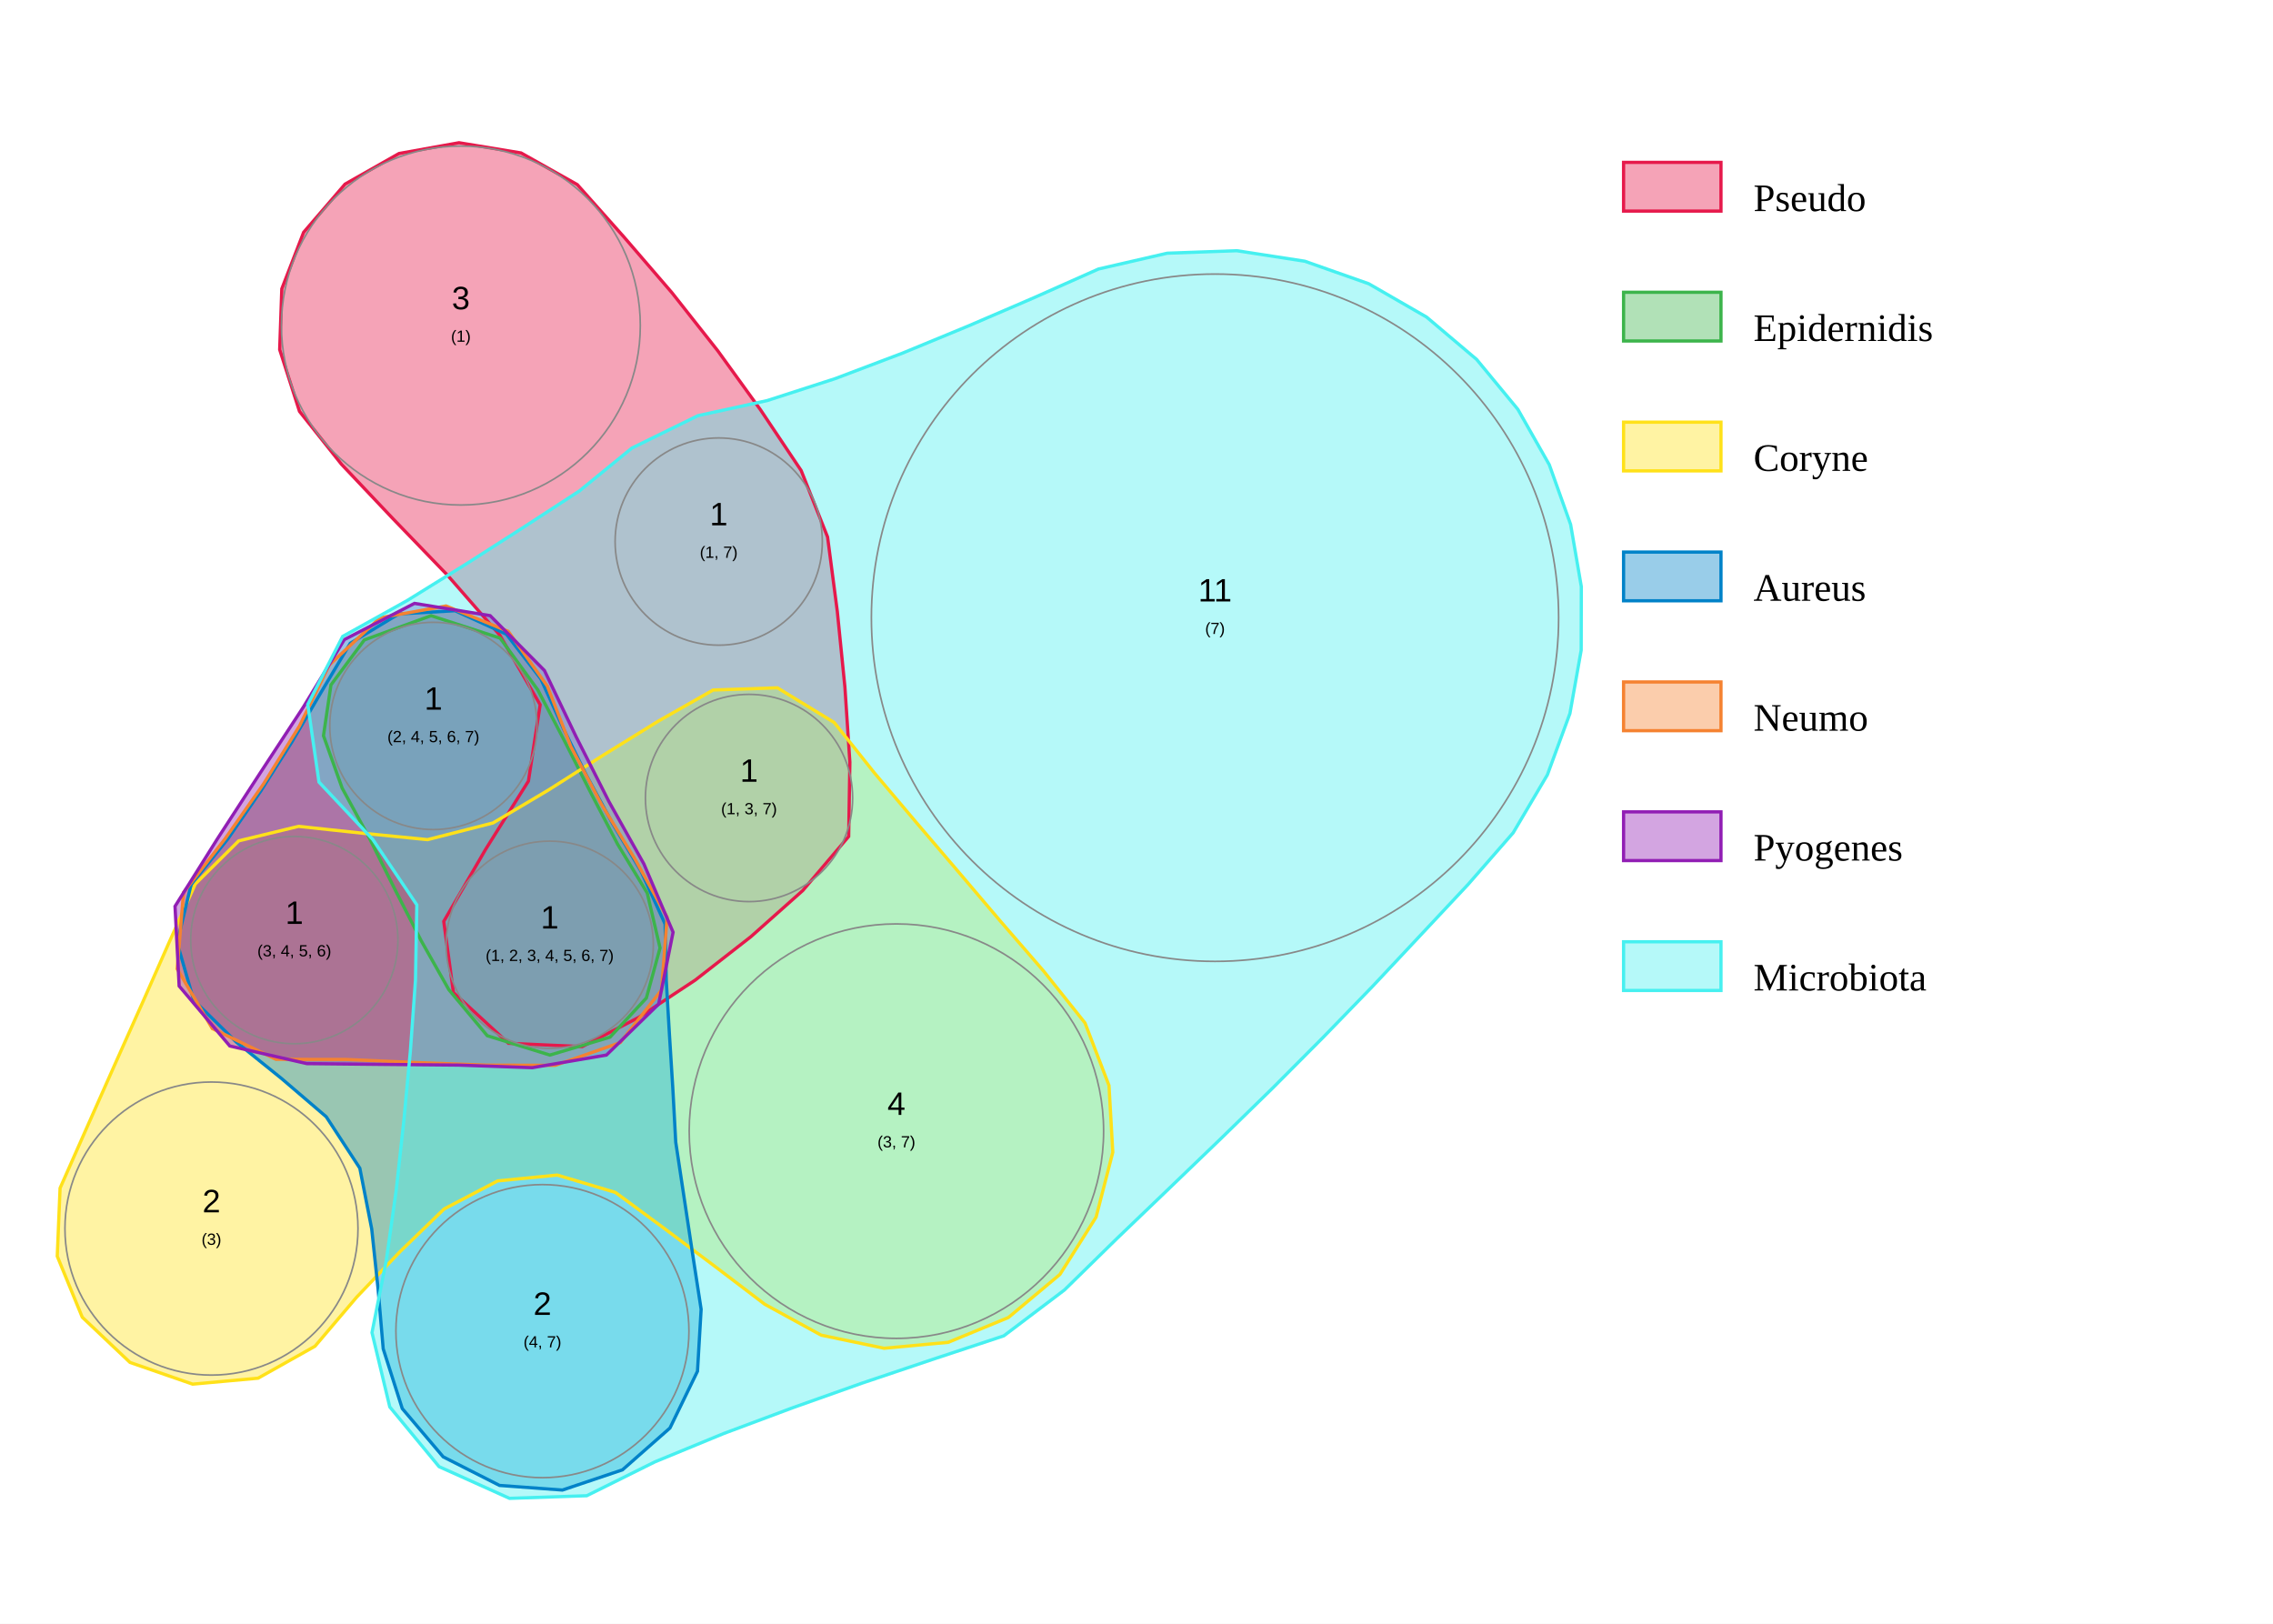
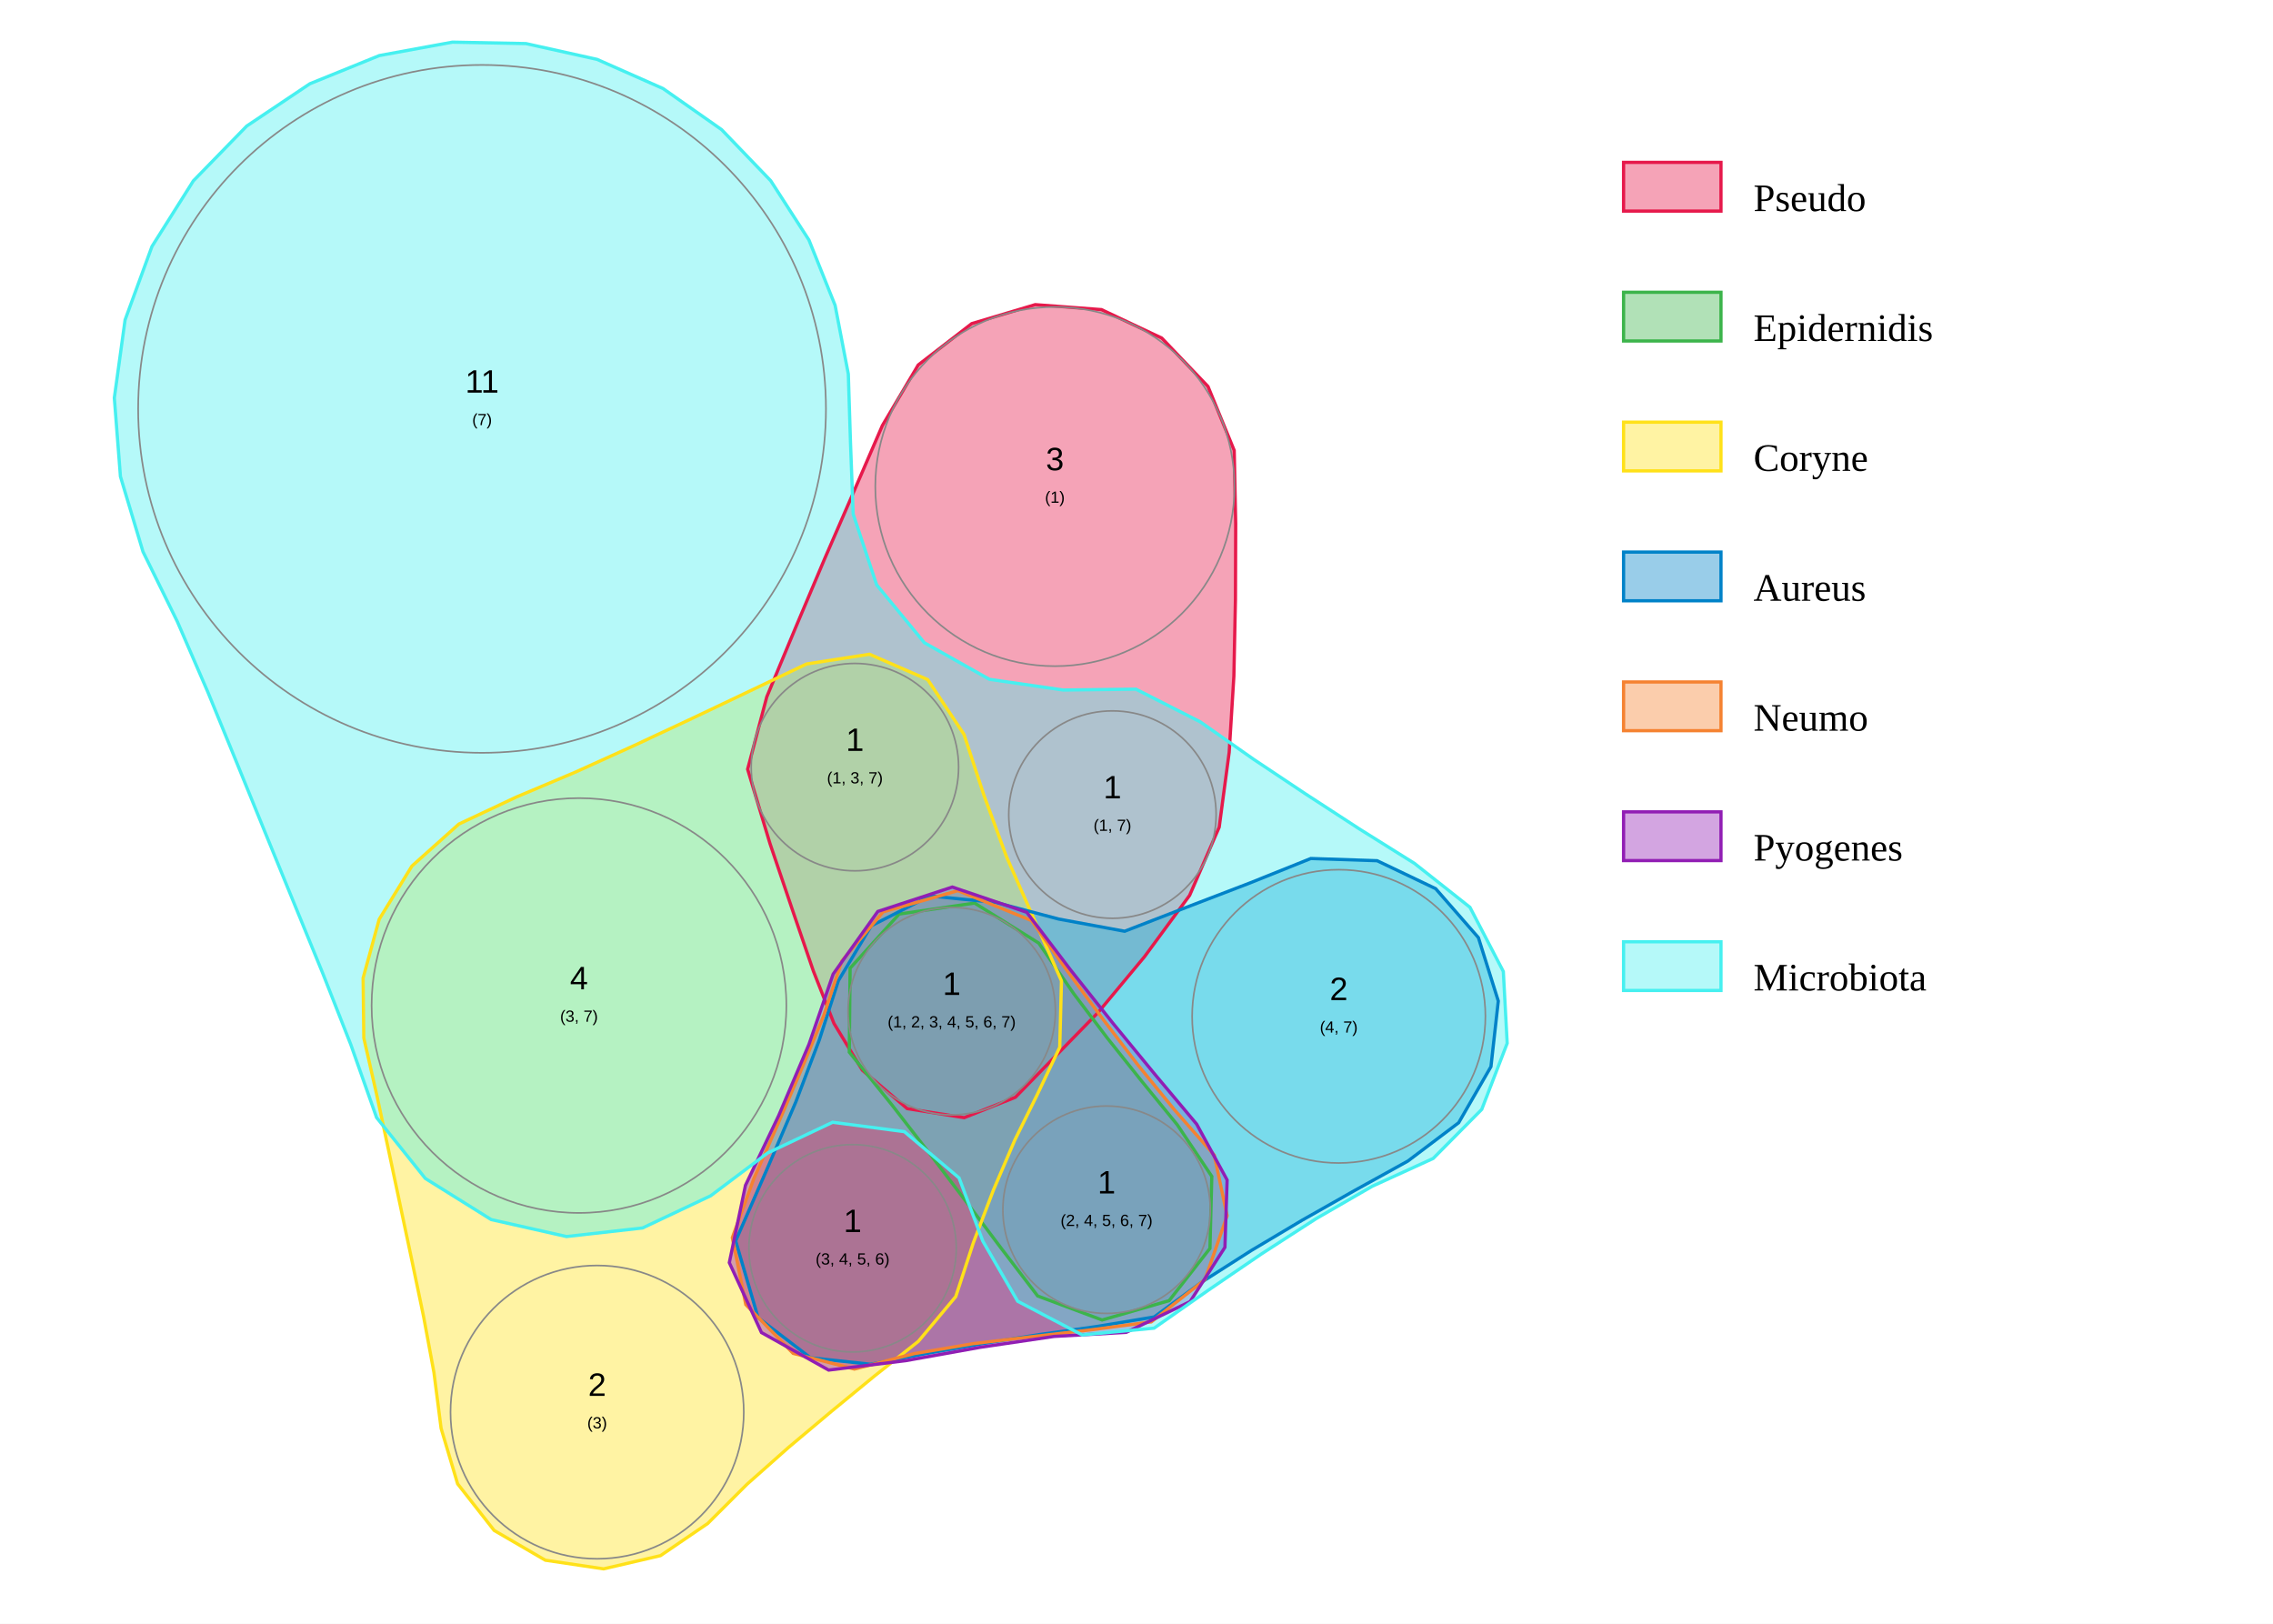
<svg xmlns="http://www.w3.org/2000/svg" xmlns:xlink="http://www.w3.org/1999/xlink" viewBox="0 0 700 500">
  <defs>
    <style type="text/css">
  .borderLine {
	   stroke: none;
	   fill-opacity: 0.4;
  }
  .outLine {
	   stroke-width: 1;
	   fill: none;
  }
  .circle {
	   stroke: #888888;
	   stroke-width: 0.5;
	   fill: none;
    pointer-events: all;
  }
  .spcircle {
	   stroke: #FF2222;
	   stroke-width: 1;
	   fill: none;
    pointer-events: all;
  }
  .tLabel {
	   font-family: Arial;
    pointer-events: none;
	   font-size: 14px;
	   text-anchor: middle;
	   alignment-baseline: central;
  }
  .nLabel {
	   font-family: Arial;
    pointer-events: none;
	   font-size: 10px;
	   text-anchor: middle;
	   alignment-baseline: central;
  }
  .belong {
	   font-family: Arial;
    pointer-events: none;
	   font-size: 5px;
	   text-anchor: middle;
	   alignment-baseline: central;
  }
  .p0{
    stroke: none;
    fill: #e6194b;
  }
  .q0{
    fill: none;
    stroke: #e6194b;
  }
  .p1{
    stroke: none;
    fill: #3cb44b;
  }
  .q1{
    fill: none;
    stroke: #3cb44b;
  }
  .p2{
    stroke: none;
    fill: #ffe119;
  }
  .q2{
    fill: none;
    stroke: #ffe119;
  }
  .p3{
    stroke: none;
    fill: #0082c8;
  }
  .q3{
    fill: none;
    stroke: #0082c8;
  }
  .p4{
    stroke: none;
    fill: #f58231;
  }
  .q4{
    fill: none;
    stroke: #f58231;
  }
  .p5{
    stroke: none;
    fill: #911eb4;
  }
  .q5{
    fill: none;
    stroke: #911eb4;
  }
  .p6{
    stroke: none;
    fill: #46f0f0;
  }
  .q6{
    fill: none;
    stroke: #46f0f0;
  }

</style>
    <symbol id="bl0">
-       <path d="M 105.15 142.95 L 121.00 159.71 L 137.82 177.14 L 153.92 195.59 L 166.35 217.02 L 162.73 240.53 L 149.53 261.58 L 136.66 283.73 L 139.64 305.64 L 156.59 321.26 L 179.29 322.28 L 196.69 313.30 L 214.11 301.80 L 231.24 288.44 L 247.25 274.20 L 261.36 257.57 L 261.73 234.71 L 260.20 211.57 L 257.86 188.28 L 254.86 165.36 L 246.73 144.90 L 234.27 126.29 L 221.02 107.98 L 206.93 90.13 L 192.19 73.02 L 177.79 56.85 L 160.48 47.10 L 141.36 43.95 L 122.88 47.27 L 106.28 56.68 L 93.50 71.54 L 86.78 88.94 L 86.13 107.65 L 92.23 126.68 Z" />
+       <path d="M 318.81 93.81 L 299.26 99.65 L 282.79 112.37 L 271.75 131.01 L 262.98 151.30 L 253.97 172.04 L 245.06 193.15 L 236.14 214.59 L 230.24 236.87 L 237.12 259.74 L 244.29 280.92 L 250.47 298.96 L 256.82 315.13 L 265.56 329.54 L 279.39 341.38 L 296.94 344.16 L 312.70 337.88 L 324.86 325.41 L 338.16 311.79 L 352.43 294.64 L 366.36 275.71 L 375.47 254.71 L 378.54 231.66 L 379.99 208.21 L 380.47 184.57 L 380.55 161.23 L 380.09 138.70 L 372.02 119.01 L 357.79 104.11 L 339.21 95.34 Z" />
    </symbol>
    <symbol id="bl1">
-       <path d="M 154.03 196.50 L 132.75 189.59 L 112.20 197.05 L 101.92 210.91 L 99.62 226.55 L 105.37 242.69 L 113.75 258.07 L 121.68 274.00 L 129.72 289.70 L 138.23 304.76 L 150.06 318.93 L 169.34 324.89 L 187.87 319.37 L 199.06 307.32 L 203.27 291.90 L 199.32 274.98 L 190.21 259.97 L 181.93 244.10 L 173.85 228.17 L 165.61 212.42 Z" />
+       <path d="M 341.01 319.65 L 330.70 306.03 L 319.89 290.41 L 300.14 278.09 L 276.91 281.46 L 261.80 298.14 L 261.55 324.00 L 274.63 340.18 L 286.34 355.28 L 297.54 370.03 L 308.32 384.37 L 319.56 399.07 L 339.40 406.47 L 360.05 400.51 L 372.62 384.42 L 373.19 362.24 L 362.55 346.34 L 351.61 332.94 Z" />
    </symbol>
    <symbol id="bl2">
-       <path d="M 239.40 211.80 L 219.61 212.48 L 202.73 222.06 L 185.86 232.49 L 168.95 243.24 L 151.83 253.41 L 131.67 258.55 L 111.51 256.56 L 91.93 254.46 L 73.53 258.92 L 60.16 272.18 L 52.18 289.97 L 43.96 308.58 L 35.50 327.50 L 27.02 346.60 L 18.50 365.86 L 17.63 386.84 L 25.33 405.61 L 40.04 419.54 L 59.33 426.22 L 79.47 424.39 L 97.00 414.55 L 109.86 399.41 L 123.21 385.40 L 136.78 372.28 L 153.26 363.64 L 171.60 361.84 L 189.52 367.18 L 204.77 378.42 L 220.13 389.93 L 235.54 401.64 L 252.90 411.14 L 272.29 415.17 L 292.00 413.35 L 310.54 405.71 L 326.42 392.43 L 337.55 374.80 L 342.70 354.82 L 341.53 334.26 L 334.14 315.00 L 321.34 298.96 L 308.20 283.79 L 295.26 268.58 L 282.28 253.38 L 269.35 238.09 L 256.90 222.48 Z" />
+       <path d="M 112.04 319.64 L 116.01 337.08 L 119.70 354.35 L 123.32 371.47 L 126.93 388.53 L 130.48 405.57 L 133.64 422.64 L 135.84 439.83 L 140.93 456.92 L 152.18 471.27 L 167.95 480.44 L 185.88 483.10 L 203.41 479.03 L 217.95 469.13 L 230.05 457.05 L 242.86 445.69 L 256.01 434.64 L 269.32 423.71 L 282.82 413.04 L 294.34 399.25 L 299.77 382.64 L 305.95 366.43 L 312.53 351.05 L 319.39 337.16 L 326.36 322.48 L 326.89 302.04 L 318.29 282.68 L 309.97 263.82 L 303.03 244.93 L 296.88 226.15 L 285.70 209.28 L 267.77 201.46 L 248.41 204.45 L 230.96 212.76 L 213.12 221.23 L 195.10 229.66 L 177.04 237.83 L 159.02 245.43 L 141.32 253.75 L 126.85 266.69 L 116.78 283.06 L 111.82 301.18 Z" />
    </symbol>
    <symbol id="bl3">
-       <path d="M 107.86 198.09 L 98.83 213.26 L 89.87 228.50 L 80.33 243.54 L 70.20 258.27 L 58.86 272.35 L 54.55 290.29 L 59.64 307.98 L 72.76 320.88 L 86.68 332.09 L 100.46 343.88 L 110.81 359.72 L 114.47 378.42 L 116.43 396.86 L 118.01 415.33 L 123.88 433.74 L 136.49 448.61 L 153.83 457.41 L 173.21 458.83 L 191.70 452.61 L 206.32 439.73 L 214.80 422.25 L 215.92 403.18 L 213.21 385.58 L 210.63 368.46 L 208.10 351.70 L 207.20 335.11 L 206.17 318.68 L 205.19 302.01 L 204.83 284.55 L 197.35 268.15 L 188.71 253.69 L 180.77 239.09 L 173.42 224.19 L 166.55 209.04 L 155.95 195.29 L 140.14 188.06 L 122.78 189.06 Z" />
+       <path d="M 268.33 285.08 L 258.18 302.00 L 252.30 320.27 L 245.12 339.23 L 236.53 359.29 L 226.55 382.11 L 233.47 405.77 L 249.60 418.10 L 268.08 420.10 L 285.35 416.77 L 302.66 413.73 L 320.01 410.96 L 337.46 408.52 L 355.45 405.53 L 370.11 394.79 L 385.40 385.04 L 401.09 375.70 L 417.16 366.60 L 433.55 357.54 L 449.22 345.72 L 459.16 328.45 L 461.42 308.25 L 455.29 288.72 L 442.12 273.64 L 424.10 265.04 L 403.69 264.36 L 384.63 272.01 L 365.51 279.34 L 346.35 286.76 L 326.06 283.01 L 306.75 277.90 L 286.34 275.89 Z" />
    </symbol>
    <symbol id="bl4">
-       <path d="M 92.22 223.57 L 81.18 241.36 L 69.30 258.31 L 56.51 274.83 L 54.58 298.36 L 65.38 316.72 L 85.01 326.21 L 106.57 326.24 L 128.37 327.20 L 150.00 327.99 L 170.98 328.05 L 191.04 321.03 L 203.73 304.84 L 205.45 282.44 L 195.56 264.59 L 185.17 247.55 L 175.77 229.79 L 168.56 211.28 L 156.55 194.44 L 137.36 186.60 L 117.01 190.24 L 101.42 204.74 Z" />
+       <path d="M 246.85 329.20 L 239.63 345.98 L 232.17 362.91 L 225.53 381.12 L 229.68 401.72 L 244.25 416.74 L 263.13 421.57 L 281.53 416.83 L 299.66 413.76 L 317.69 411.61 L 335.79 409.52 L 354.55 407.05 L 371.08 394.04 L 377.91 374.37 L 373.95 355.71 L 361.59 341.64 L 350.30 327.77 L 339.66 313.83 L 329.06 299.49 L 317.67 283.48 L 295.00 274.26 L 271.96 280.79 L 259.25 295.93 L 253.64 312.81 Z" />
    </symbol>
    <symbol id="bl5">
-       <path d="M 93.50 217.61 L 80.20 237.91 L 66.94 258.32 L 53.90 279.08 L 55.17 303.63 L 70.77 322.10 L 94.50 327.52 L 117.88 327.76 L 141.20 327.98 L 163.93 328.77 L 186.77 324.88 L 202.83 309.21 L 207.29 287.06 L 198.29 266.03 L 187.55 246.88 L 177.40 226.83 L 167.66 206.46 L 150.95 189.58 L 127.64 185.80 L 106.04 196.95 Z" />
+       <path d="M 249.14 321.55 L 239.83 343.47 L 229.58 365.00 L 224.60 388.81 L 234.50 410.33 L 255.19 421.89 L 278.93 418.99 L 301.85 414.88 L 324.59 411.53 L 346.82 410.28 L 366.51 400.80 L 377.23 384.08 L 377.91 363.36 L 368.52 346.15 L 355.85 331.05 L 342.83 315.20 L 329.61 298.57 L 316.20 280.92 L 293.28 273.15 L 270.34 280.66 L 256.58 299.95 Z" />
    </symbol>
    <symbol id="bl6">
-       <path d="M 94.78 216.93 L 98.23 240.82 L 114.80 258.49 L 128.37 278.64 L 127.95 301.87 L 126.38 323.65 L 124.39 344.90 L 122.05 366.25 L 118.99 387.94 L 114.56 410.36 L 120.04 433.24 L 135.22 451.63 L 156.92 461.39 L 180.69 460.58 L 201.74 450.13 L 222.89 441.42 L 244.09 433.50 L 265.37 425.95 L 286.94 418.69 L 309.13 411.35 L 327.80 397.23 L 343.94 381.41 L 360.06 365.94 L 376.05 350.55 L 391.86 335.12 L 407.38 319.53 L 422.60 303.83 L 437.44 288.01 L 452.11 272.35 L 466.00 256.44 L 476.53 238.60 L 483.48 219.70 L 486.95 200.20 L 486.99 180.65 L 483.69 161.49 L 477.13 143.12 L 467.44 126.04 L 454.75 110.68 L 439.34 97.64 L 421.51 87.37 L 401.84 80.44 L 380.88 77.20 L 359.46 77.97 L 338.29 82.84 L 318.32 91.72 L 298.17 100.39 L 277.84 108.78 L 257.20 116.59 L 236.27 123.35 L 214.93 128.00 L 194.60 137.98 L 178.42 151.19 L 161.09 162.46 L 143.58 173.66 L 125.42 184.91 L 105.53 195.97 Z" />
+       <path d="M 37.09 146.73 L 44.03 169.87 L 54.59 191.36 L 64.03 213.16 L 72.99 235.05 L 81.85 256.82 L 90.70 278.47 L 99.50 299.97 L 108.04 321.68 L 115.97 344.13 L 130.98 362.88 L 151.28 375.55 L 174.45 380.77 L 197.88 378.13 L 218.86 368.22 L 236.38 355.05 L 256.42 345.58 L 278.51 348.47 L 295.36 362.72 L 302.65 382.14 L 313.41 400.70 L 333.27 411.07 L 355.41 408.98 L 372.18 397.25 L 388.63 386.03 L 405.29 375.28 L 422.60 365.29 L 441.37 356.72 L 456.32 341.62 L 464.16 321.25 L 462.97 299.15 L 452.69 279.38 L 435.58 265.85 L 418.52 255.18 L 402.12 244.51 L 385.95 233.73 L 369.63 222.28 L 349.83 212.22 L 327.44 212.48 L 304.72 209.19 L 284.68 197.93 L 269.97 180.09 L 262.75 158.31 L 261.93 136.58 L 261.25 115.17 L 257.18 94.02 L 249.13 73.92 L 237.35 55.65 L 222.22 39.91 L 204.18 27.26 L 183.87 18.28 L 161.97 13.42 L 139.34 12.98 L 116.82 17.11 L 95.43 25.79 L 76.00 38.80 L 59.55 55.68 L 46.80 75.89 L 38.52 98.51 L 35.21 122.53 Z" />
    </symbol>
  </defs>
  <rect width="700" height="500" style="fill:#fff;stroke-width:0" />
  <use class="p0 borderLine" xlink:href="#bl0" />
  <use class="p1 borderLine" xlink:href="#bl1" />
  <use class="p2 borderLine" xlink:href="#bl2" />
  <use class="p3 borderLine" xlink:href="#bl3" />
  <use class="p4 borderLine" xlink:href="#bl4" />
  <use class="p5 borderLine" xlink:href="#bl5" />
  <use class="p6 borderLine" xlink:href="#bl6" />
  <use class="q0 outLine" xlink:href="#bl0" />
  <use class="q1 outLine" xlink:href="#bl1" />
  <use class="q2 outLine" xlink:href="#bl2" />
  <use class="q3 outLine" xlink:href="#bl3" />
  <use class="q4 outLine" xlink:href="#bl4" />
  <use class="q5 outLine" xlink:href="#bl5" />
  <use class="q6 outLine" xlink:href="#bl6" />
-   <circle class="circle" cx="141.927" cy="100.243" r="55.264" />
-   <text class="tLabel" x="141.93" y="80.24" />
-   <text class="nLabel" x="141.93" y="95.24">3</text>
-   <text class="belong" x="141.93" y="105.24">(1)</text>
-   <circle class="circle" cx="169.294" cy="290.919" r="31.907" />
-   <text class="tLabel" x="169.29" y="270.92" />
-   <text class="nLabel" x="169.29" y="285.92">1</text>
-   <text class="belong" x="169.29" y="295.92">(1, 2, 3, 4, 5, 6, 7)</text>
-   <circle class="circle" cx="133.47" cy="223.538" r="31.907" />
-   <text class="tLabel" x="133.47" y="203.54" />
-   <text class="nLabel" x="133.47" y="218.54">1</text>
-   <text class="belong" x="133.47" y="228.54">(2, 4, 5, 6, 7)</text>
-   <circle class="circle" cx="65.123" cy="378.31" r="45.123" />
-   <text class="tLabel" x="65.12" y="358.31" />
-   <text class="nLabel" x="65.12" y="373.31">2</text>
-   <text class="belong" x="65.12" y="383.31">(3)</text>
-   <circle class="circle" cx="90.639" cy="289.486" r="31.907" />
-   <text class="tLabel" x="90.64" y="269.49" />
-   <text class="nLabel" x="90.64" y="284.49">1</text>
-   <text class="belong" x="90.64" y="294.49">(3, 4, 5, 6)</text>
-   <circle class="circle" cx="276.058" cy="348.313" r="63.814" />
-   <text class="tLabel" x="276.06" y="328.31" />
-   <text class="nLabel" x="276.06" y="343.31">4</text>
-   <text class="belong" x="276.06" y="353.31">(3, 7)</text>
-   <circle class="circle" cx="230.674" cy="245.726" r="31.907" />
-   <text class="tLabel" x="230.67" y="225.73" />
-   <text class="nLabel" x="230.67" y="240.73">1</text>
-   <text class="belong" x="230.67" y="250.73">(1, 3, 7)</text>
-   <circle class="circle" cx="167.047" cy="409.898" r="45.123" />
-   <text class="tLabel" x="167.05" y="389.90" />
-   <text class="nLabel" x="167.05" y="404.90">2</text>
-   <text class="belong" x="167.05" y="414.90">(4, 7)</text>
-   <circle class="circle" cx="374.177" cy="190.216" r="105.823" />
-   <text class="tLabel" x="374.18" y="170.22" />
-   <text class="nLabel" x="374.18" y="185.22">11</text>
-   <text class="belong" x="374.18" y="195.22">(7)</text>
-   <circle class="circle" cx="221.338" cy="166.764" r="31.907" />
-   <text class="tLabel" x="221.34" y="146.76" />
-   <text class="nLabel" x="221.34" y="161.76">1</text>
-   <text class="belong" x="221.34" y="171.76">(1, 7)</text>
+   <circle class="circle" cx="324.869" cy="149.824" r="55.309" />
+   <text class="tLabel" x="324.87" y="129.82" />
+   <text class="nLabel" x="324.87" y="144.82">3</text>
+   <text class="belong" x="324.87" y="154.82">(1)</text>
+   <circle class="circle" cx="293.092" cy="311.366" r="31.933" />
+   <text class="tLabel" x="293.09" y="291.37" />
+   <text class="nLabel" x="293.09" y="306.37">1</text>
+   <text class="belong" x="293.09" y="316.37">(1, 2, 3, 4, 5, 6, 7)</text>
+   <circle class="circle" cx="340.783" cy="372.51" r="31.933" />
+   <text class="tLabel" x="340.78" y="352.51" />
+   <text class="nLabel" x="340.78" y="367.51">1</text>
+   <text class="belong" x="340.78" y="377.51">(2, 4, 5, 6, 7)</text>
+   <circle class="circle" cx="183.899" cy="434.841" r="45.159" />
+   <text class="tLabel" x="183.90" y="414.84" />
+   <text class="nLabel" x="183.90" y="429.84">2</text>
+   <text class="belong" x="183.90" y="439.84">(3)</text>
+   <circle class="circle" cx="262.565" cy="384.386" r="31.933" />
+   <text class="tLabel" x="262.57" y="364.39" />
+   <text class="nLabel" x="262.57" y="379.39">1</text>
+   <text class="belong" x="262.57" y="389.39">(3, 4, 5, 6)</text>
+   <circle class="circle" cx="178.306" cy="309.632" r="63.865" />
+   <text class="tLabel" x="178.31" y="289.63" />
+   <text class="nLabel" x="178.31" y="304.63">4</text>
+   <text class="belong" x="178.31" y="314.63">(3, 7)</text>
+   <circle class="circle" cx="263.279" cy="236.226" r="31.933" />
+   <text class="tLabel" x="263.28" y="216.23" />
+   <text class="nLabel" x="263.28" y="231.23">1</text>
+   <text class="belong" x="263.28" y="241.23">(1, 3, 7)</text>
+   <circle class="circle" cx="412.293" cy="312.965" r="45.159" />
+   <text class="tLabel" x="412.29" y="292.97" />
+   <text class="nLabel" x="412.29" y="307.97">2</text>
+   <text class="belong" x="412.29" y="317.97">(4, 7)</text>
+   <circle class="circle" cx="148.455" cy="125.908" r="105.908" />
+   <text class="tLabel" x="148.46" y="105.91" />
+   <text class="nLabel" x="148.46" y="120.91">11</text>
+   <text class="belong" x="148.46" y="130.91">(7)</text>
+   <circle class="circle" cx="342.587" cy="250.838" r="31.933" />
+   <text class="tLabel" x="342.59" y="230.84" />
+   <text class="nLabel" x="342.59" y="245.84">1</text>
+   <text class="belong" x="342.59" y="255.84">(1, 7)</text>
  <rect class="p0 borderLine" x="500.00" y="50.00" width="30.00" height="15.00" />
  <rect class="q0" x="500.00" y="50.00" width="30.00" height="15.00" />
  <text class="legend" x="540.00" y="65.00">Pseudo</text>
  <rect class="p1 borderLine" x="500.00" y="90.00" width="30.00" height="15.00" />
  <rect class="q1" x="500.00" y="90.00" width="30.00" height="15.00" />
  <text class="legend" x="540.00" y="105.00">Epidernidis</text>
  <rect class="p2 borderLine" x="500.00" y="130.00" width="30.00" height="15.00" />
  <rect class="q2" x="500.00" y="130.00" width="30.00" height="15.00" />
  <text class="legend" x="540.00" y="145.00">Coryne</text>
  <rect class="p3 borderLine" x="500.00" y="170.00" width="30.00" height="15.00" />
  <rect class="q3" x="500.00" y="170.00" width="30.00" height="15.00" />
  <text class="legend" x="540.00" y="185.00">Aureus</text>
  <rect class="p4 borderLine" x="500.00" y="210.00" width="30.00" height="15.00" />
  <rect class="q4" x="500.00" y="210.00" width="30.00" height="15.00" />
  <text class="legend" x="540.00" y="225.00">Neumo</text>
  <rect class="p5 borderLine" x="500.00" y="250.00" width="30.00" height="15.00" />
  <rect class="q5" x="500.00" y="250.00" width="30.00" height="15.00" />
  <text class="legend" x="540.00" y="265.00">Pyogenes</text>
  <rect class="p6 borderLine" x="500.00" y="290.00" width="30.00" height="15.00" />
  <rect class="q6" x="500.00" y="290.00" width="30.00" height="15.00" />
  <text class="legend" x="540.00" y="305.00">Microbiota</text>
</svg>
